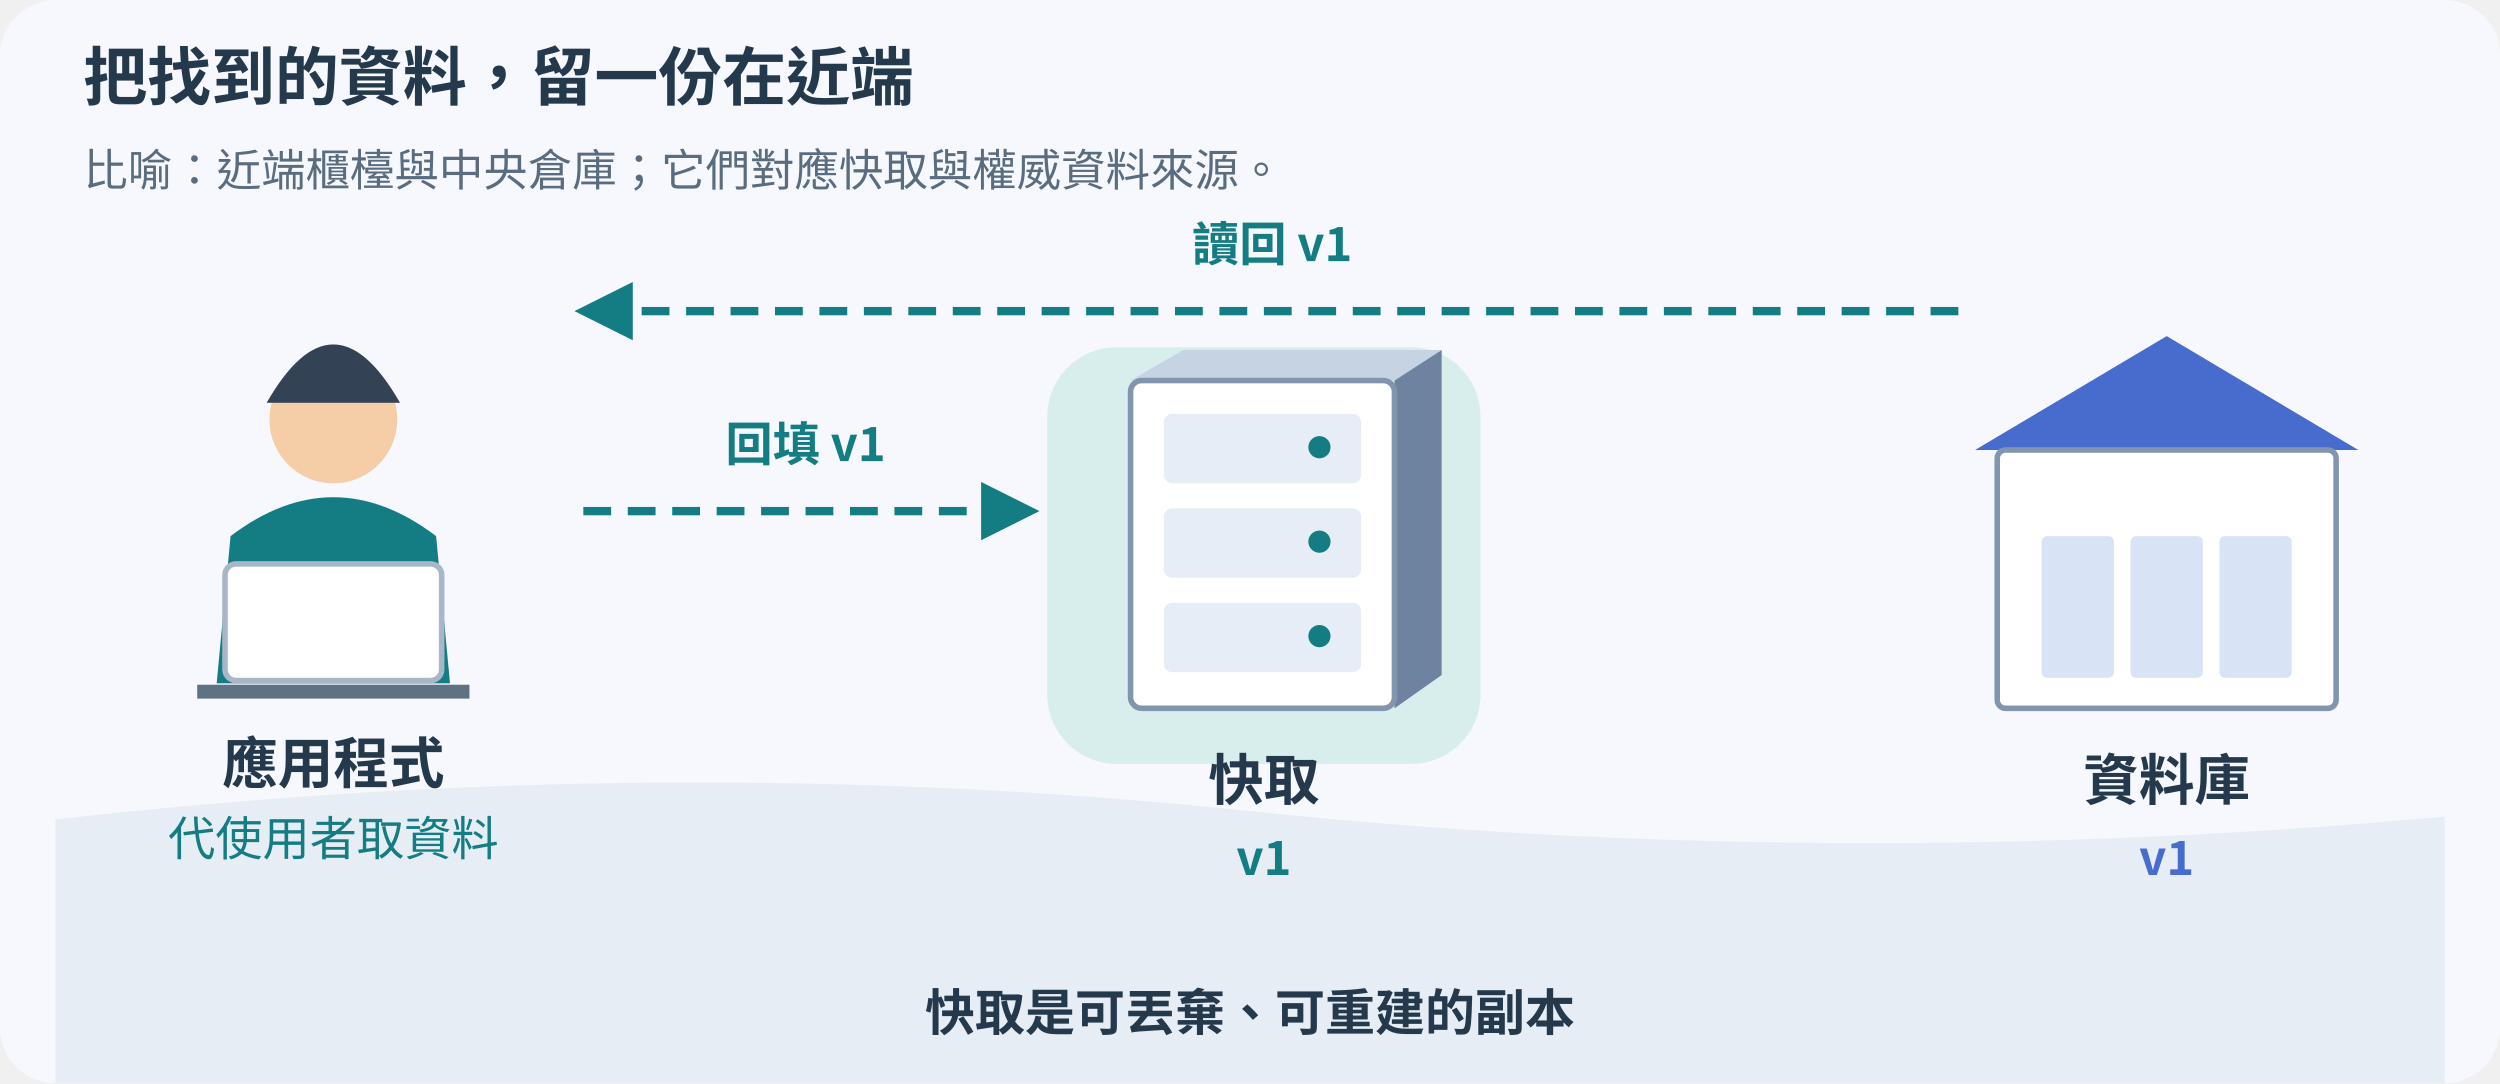
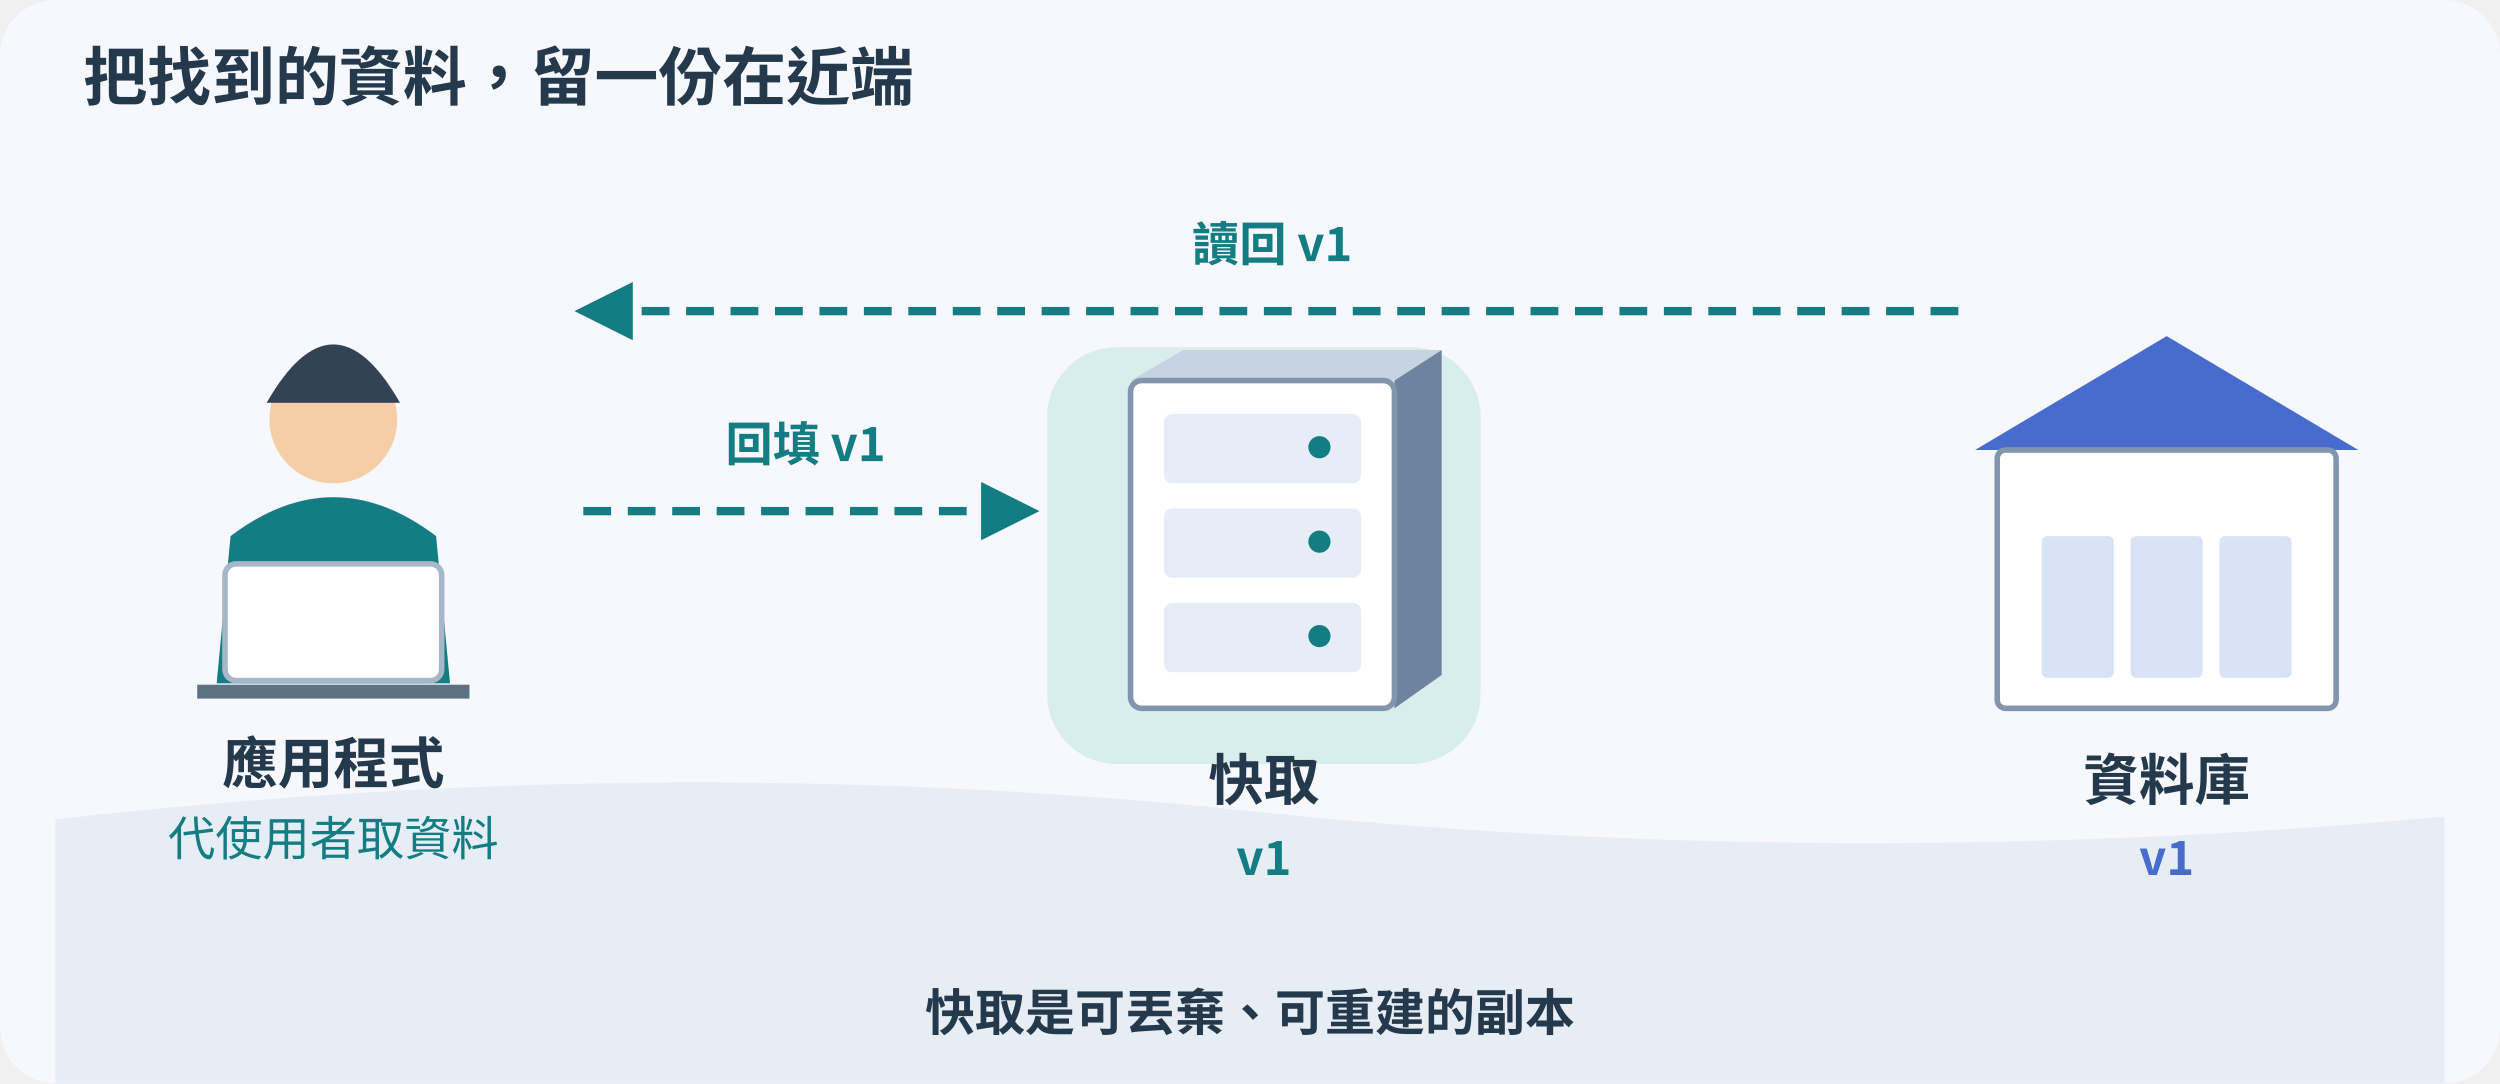
<svg xmlns="http://www.w3.org/2000/svg" viewBox="0 0 900 390" role="img" aria-labelledby="scene-cache-1-title scene-cache-1-desc">
  <defs>
    <marker id="scene-cache-1-arrow" viewBox="0 0 10 10" refX="8" refY="5" markerWidth="7" markerHeight="7" orient="auto-start-reverse">
      <path d="M0 0 L10 5 L0 10Z" fill="#137d83" />
    </marker>
  </defs>
  <rect width="900" height="100%" rx="20" fill="#f6f8fd" />
  <path d="M20 295 Q240 270 450 292 T880 294 V390 H20Z" fill="#e6edf4" />
  <text x="30" y="36" text-anchor="start" font-family="Noto Sans CJK TC, Microsoft JhengHei, sans-serif" font-size="23" font-weight="700" fill="#25394d">把找到的資料，留一份在近端</text>
-   <text x="30" y="67" text-anchor="start" font-family="Noto Sans CJK TC, Microsoft JhengHei, sans-serif" font-size="16" font-weight="400" fill="#596c80">比喻：近端櫃檯與中央倉庫；它們對應快取與權威資料來源。</text>
  <circle cx="120" cy="151" r="23" fill="#f5cda7" />
  <path d="M96 145 Q120 103 144 145" fill="#344256" />
  <path d="M83 193 Q120 165 157 193 L162 246 H78Z" fill="#137d83" />
  <rect x="81" y="203" width="78" height="42" rx="4" fill="#fff" stroke="#a7b7c8" stroke-width="2" />
  <path d="M71 249 H169" stroke="#5e7284" stroke-width="5" />
  <text x="120" y="282" text-anchor="middle" font-family="Noto Sans CJK TC, Microsoft JhengHei, sans-serif" font-size="20" font-weight="700" fill="#25394d">應用程式</text>
  <text x="120" y="308" text-anchor="middle" font-family="Noto Sans CJK TC, Microsoft JhengHei, sans-serif" font-size="17" font-weight="400" fill="#137d83">代使用者取資料</text>
  <rect x="377" y="125" width="156" height="150" rx="25" fill="#d8eeec" stroke="none" stroke-width="2" />
  <path d="M407 137 L426 126 H519 L502 137Z" fill="#c5d3e2" />
  <path d="M502 137 L519 126 V243 L502 255Z" fill="#6d839f" />
  <rect x="407" y="137" width="95" height="118" rx="4" fill="#fff" stroke="#8195af" stroke-width="2" />
  <rect x="419" y="149" width="71" height="25" rx="3" fill="#e7edf7" stroke="none" stroke-width="2" />
  <circle cx="475" cy="161" r="4" fill="#137d83" />
  <rect x="419" y="183" width="71" height="25" rx="3" fill="#e7edf7" stroke="none" stroke-width="2" />
  <circle cx="475" cy="195" r="4" fill="#137d83" />
  <rect x="419" y="217" width="71" height="25" rx="3" fill="#e7edf7" stroke="none" stroke-width="2" />
  <circle cx="475" cy="229" r="4" fill="#137d83" />
  <text x="455" y="288" text-anchor="middle" font-family="Noto Sans CJK TC, Microsoft JhengHei, sans-serif" font-size="20" font-weight="700" fill="#25394d">快取</text>
  <text x="455" y="315" text-anchor="middle" font-family="Noto Sans CJK TC, Microsoft JhengHei, sans-serif" font-size="17" font-weight="700" fill="#137d83">v1</text>
  <path d="M711 162 L780 121 L849 162Z" fill="#486ccd" />
  <rect x="719" y="162" width="122" height="93" rx="3" fill="#fff" stroke="#8195af" stroke-width="2" />
  <rect x="735" y="193" width="26" height="51" rx="2" fill="#d9e3f6" stroke="none" stroke-width="2" />
  <rect x="767" y="193" width="26" height="51" rx="2" fill="#d9e3f6" stroke="none" stroke-width="2" />
  <rect x="799" y="193" width="26" height="51" rx="2" fill="#d9e3f6" stroke="none" stroke-width="2" />
  <text x="780" y="288" text-anchor="middle" font-family="Noto Sans CJK TC, Microsoft JhengHei, sans-serif" font-size="20" font-weight="700" fill="#25394d">資料庫</text>
  <text x="780" y="315" text-anchor="middle" font-family="Noto Sans CJK TC, Microsoft JhengHei, sans-serif" font-size="17" font-weight="700" fill="#486ccd">v1</text>
  <path class="scene-flow" d="M705 112 L211 112" fill="none" stroke="#137d83" stroke-width="3" stroke-dasharray="10 6" marker-end="url(#scene-cache-1-arrow)" />
  <text x="458.0" y="94.0" text-anchor="middle" font-family="Noto Sans CJK TC, Microsoft JhengHei, sans-serif" font-size="17" font-weight="700" fill="#137d83">讀回 v1</text>
  <path class="scene-flow" d="M210 184 L370 184" fill="none" stroke="#137d83" stroke-width="3" stroke-dasharray="10 6" marker-end="url(#scene-cache-1-arrow)" />
  <text x="290.0" y="166.0" text-anchor="middle" font-family="Noto Sans CJK TC, Microsoft JhengHei, sans-serif" font-size="17" font-weight="700" fill="#137d83">回填 v1</text>
  <text x="450" y="371" text-anchor="middle" font-family="Noto Sans CJK TC, Microsoft JhengHei, sans-serif" font-size="18" font-weight="700" fill="#25394d">快取是可丟棄、可重建的副本</text>
</svg>
